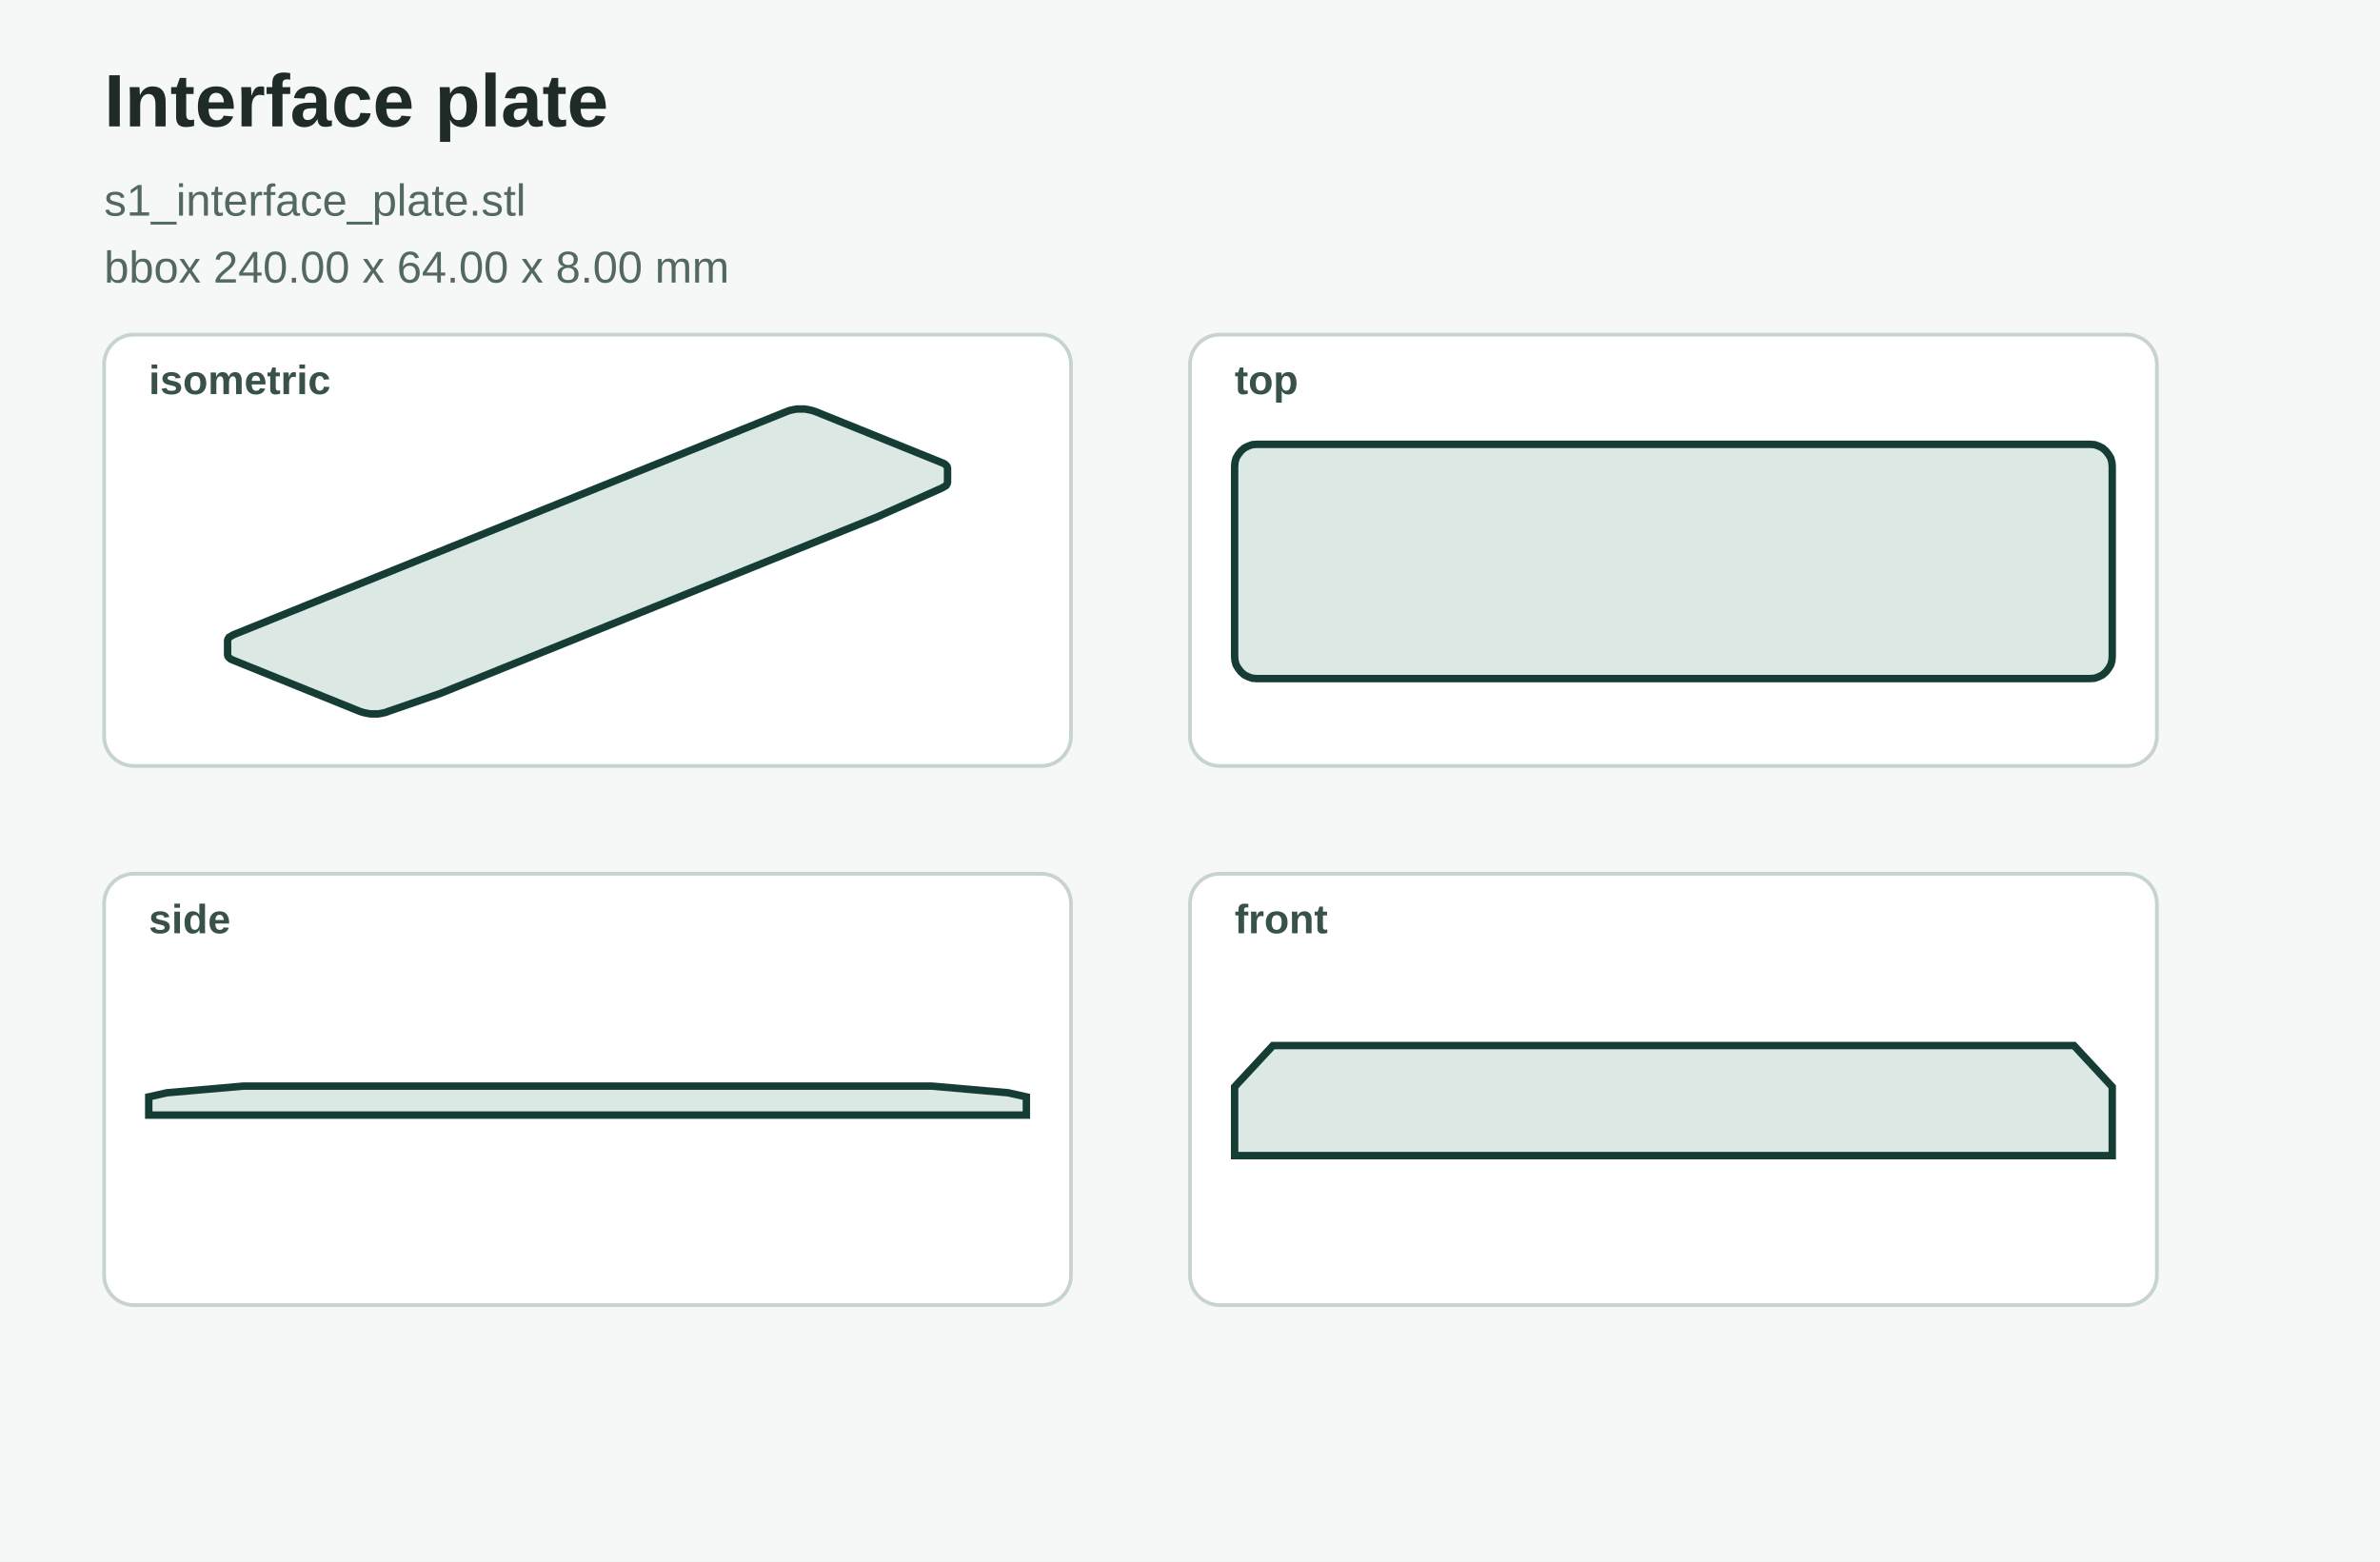
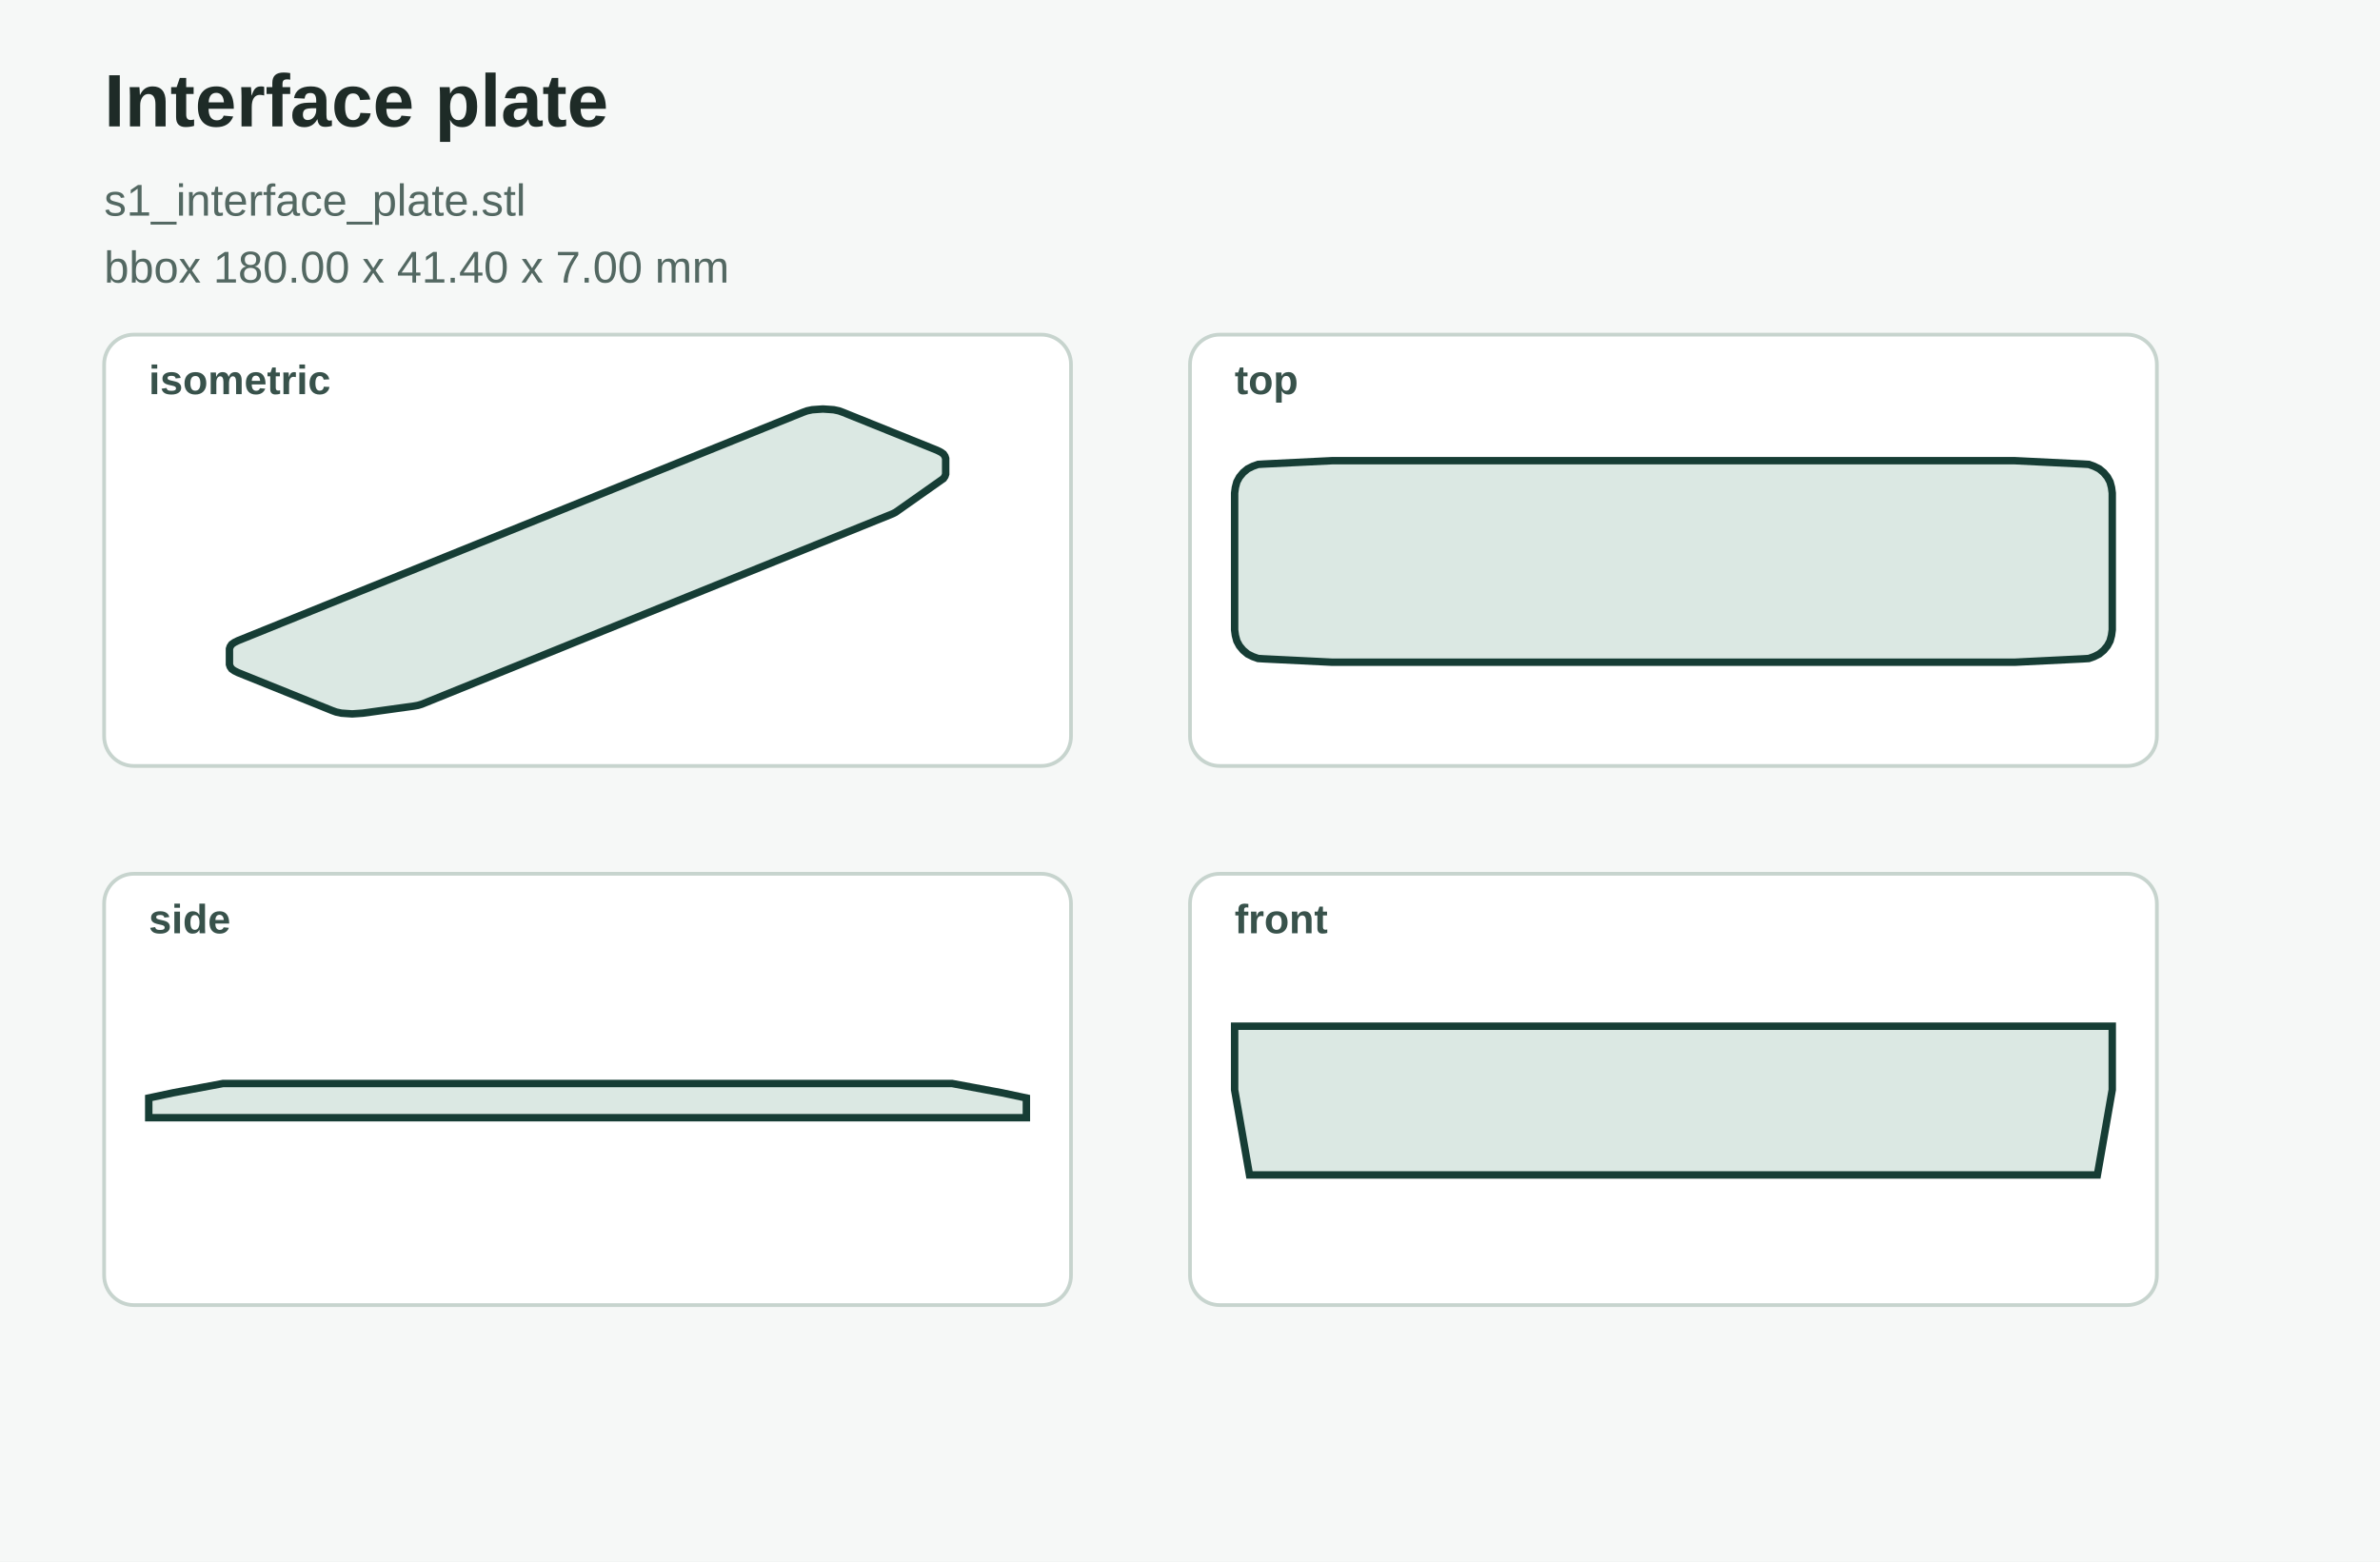
<svg xmlns="http://www.w3.org/2000/svg" width="640" height="420" viewBox="0 0 640 420" role="img">
  <rect width="640" height="420" fill="#f6f8f7" />
  <text x="28" y="34" font-family="Arial, sans-serif" font-size="20" font-weight="700" fill="#1e2b27">Interface plate</text>
  <text x="28" y="58" font-family="Arial, sans-serif" font-size="12" fill="#536862">s1_interface_plate.stl</text>
-   <text x="28" y="76" font-family="Arial, sans-serif" font-size="12" fill="#536862">bbox 240.00 x 64.00 x 8.00 mm</text>
+   <text x="28" y="76" font-family="Arial, sans-serif" font-size="12" fill="#536862">bbox 180.00 x 41.40 x 7.00 mm</text>
  <g aria-label="isometric projection">
    <rect x="28.0" y="90.0" width="260.0" height="116.0" rx="8" fill="#ffffff" stroke="#c7d4ce" />
    <text x="40.0" y="106.0" font-family="Arial, sans-serif" font-size="11" font-weight="700" fill="#38524b">isometric</text>
-     <polygon points="61.2,176.1 61.3,176.5 61.6,176.9 62.1,177.3 62.8,177.6 96.7,191.3 97.6,191.6 98.5,191.8 99.6,192.0 100.6,192.0 101.7,192.0 102.8,191.8 103.7,191.6 104.5,191.3 118.4,186.5 235.7,139.1 253.2,131.3 253.9,130.9 254.4,130.6 254.7,130.1 254.8,129.7 254.8,125.9 254.7,125.5 254.4,125.1 253.9,124.7 253.2,124.4 219.3,110.7 218.4,110.4 217.5,110.2 216.4,110.0 215.4,110.0 214.3,110.0 213.2,110.2 212.3,110.4 211.5,110.7 62.8,170.7 62.1,171.1 61.6,171.4 61.3,171.9 61.2,172.3" fill="#dbe8e3" stroke="#163d35" stroke-width="2" />
+     <polygon points="61.7,178.7 61.9,179.3 62.3,179.9 63.0,180.4 64.0,180.9 89.3,191.1 90.4,191.5 91.8,191.8 93.2,191.9 94.7,192.0 96.2,191.9 97.6,191.8 111.3,189.9 112.4,189.7 113.4,189.4 240.0,138.2 240.8,137.8 253.0,129.2 253.7,128.7 254.1,128.1 254.3,127.5 254.3,123.3 254.1,122.7 253.7,122.1 253.0,121.6 252.0,121.1 226.7,110.9 225.6,110.5 224.2,110.2 222.8,110.1 221.3,110.0 219.8,110.1 218.4,110.2 217.0,110.5 215.9,110.9 64.0,172.3 63.0,172.8 62.3,173.3 61.9,173.9 61.7,174.5" fill="#dbe8e3" stroke="#163d35" stroke-width="2" />
  </g>
  <g aria-label="top projection">
    <rect x="320.0" y="90.0" width="260.0" height="116.0" rx="8" fill="#ffffff" stroke="#c7d4ce" />
    <text x="332.0" y="106.0" font-family="Arial, sans-serif" font-size="11" font-weight="700" fill="#38524b">top</text>
-     <polygon points="332.0,176.6 332.1,177.7 332.4,178.8 333.0,179.8 333.7,180.7 334.6,181.5 335.6,182.0 336.7,182.4 337.9,182.5 562.1,182.5 563.3,182.4 564.4,182.0 565.4,181.5 566.3,180.7 567.0,179.8 567.6,178.8 567.9,177.7 568.0,176.6 568.0,125.4 567.9,124.3 567.6,123.2 567.0,122.2 566.3,121.3 565.4,120.5 564.4,120.0 563.3,119.6 562.1,119.5 337.9,119.5 336.7,119.6 335.6,120.0 334.6,120.5 333.7,121.3 333.0,122.2 332.4,123.2 332.1,124.3 332.0,125.4" fill="#dbe8e3" stroke="#163d35" stroke-width="2" />
+     <polygon points="332.0,169.4 332.2,170.9 332.6,172.4 333.3,173.7 334.3,174.9 335.5,175.9 336.9,176.6 338.3,177.1 339.9,177.2 358.2,178.1 541.8,178.1 560.1,177.2 561.7,177.1 563.1,176.6 564.5,175.9 565.7,174.9 566.7,173.7 567.4,172.4 567.8,170.9 568.0,169.4 568.0,132.6 567.8,131.1 567.4,129.6 566.7,128.3 565.7,127.1 564.5,126.1 563.1,125.4 561.7,124.9 560.1,124.8 541.8,123.9 358.2,123.9 339.9,124.8 338.3,124.9 336.9,125.4 335.5,126.1 334.3,127.1 333.3,128.3 332.6,129.6 332.2,131.1 332.0,132.6" fill="#dbe8e3" stroke="#163d35" stroke-width="2" />
  </g>
  <g aria-label="side projection">
    <rect x="28.0" y="235.0" width="260.0" height="116.0" rx="8" fill="#ffffff" stroke="#c7d4ce" />
    <text x="40.0" y="251.0" font-family="Arial, sans-serif" font-size="11" font-weight="700" fill="#38524b">side</text>
-     <polygon points="40.0,299.9 276.0,299.9 276.0,295.0 271.1,293.9 250.5,292.1 65.5,292.1 44.9,293.9 40.0,295.0" fill="#dbe8e3" stroke="#163d35" stroke-width="2" />
+     <polygon points="40.0,300.6 276.0,300.6 276.0,295.3 269.4,293.9 256.0,291.4 60.0,291.4 46.6,293.9 40.0,295.3" fill="#dbe8e3" stroke="#163d35" stroke-width="2" />
  </g>
  <g aria-label="front projection">
    <rect x="320.0" y="235.0" width="260.0" height="116.0" rx="8" fill="#ffffff" stroke="#c7d4ce" />
    <text x="332.0" y="251.0" font-family="Arial, sans-serif" font-size="11" font-weight="700" fill="#38524b">front</text>
-     <polygon points="332.0,310.8 568.0,310.8 568.0,292.3 557.7,281.2 342.3,281.2 332.0,292.3" fill="#dbe8e3" stroke="#163d35" stroke-width="2" />
+     <polygon points="332.0,293.1 336.0,316.0 564.0,316.0 568.0,293.1 568.0,276.0 332.0,276.0" fill="#dbe8e3" stroke="#163d35" stroke-width="2" />
  </g>
</svg>
